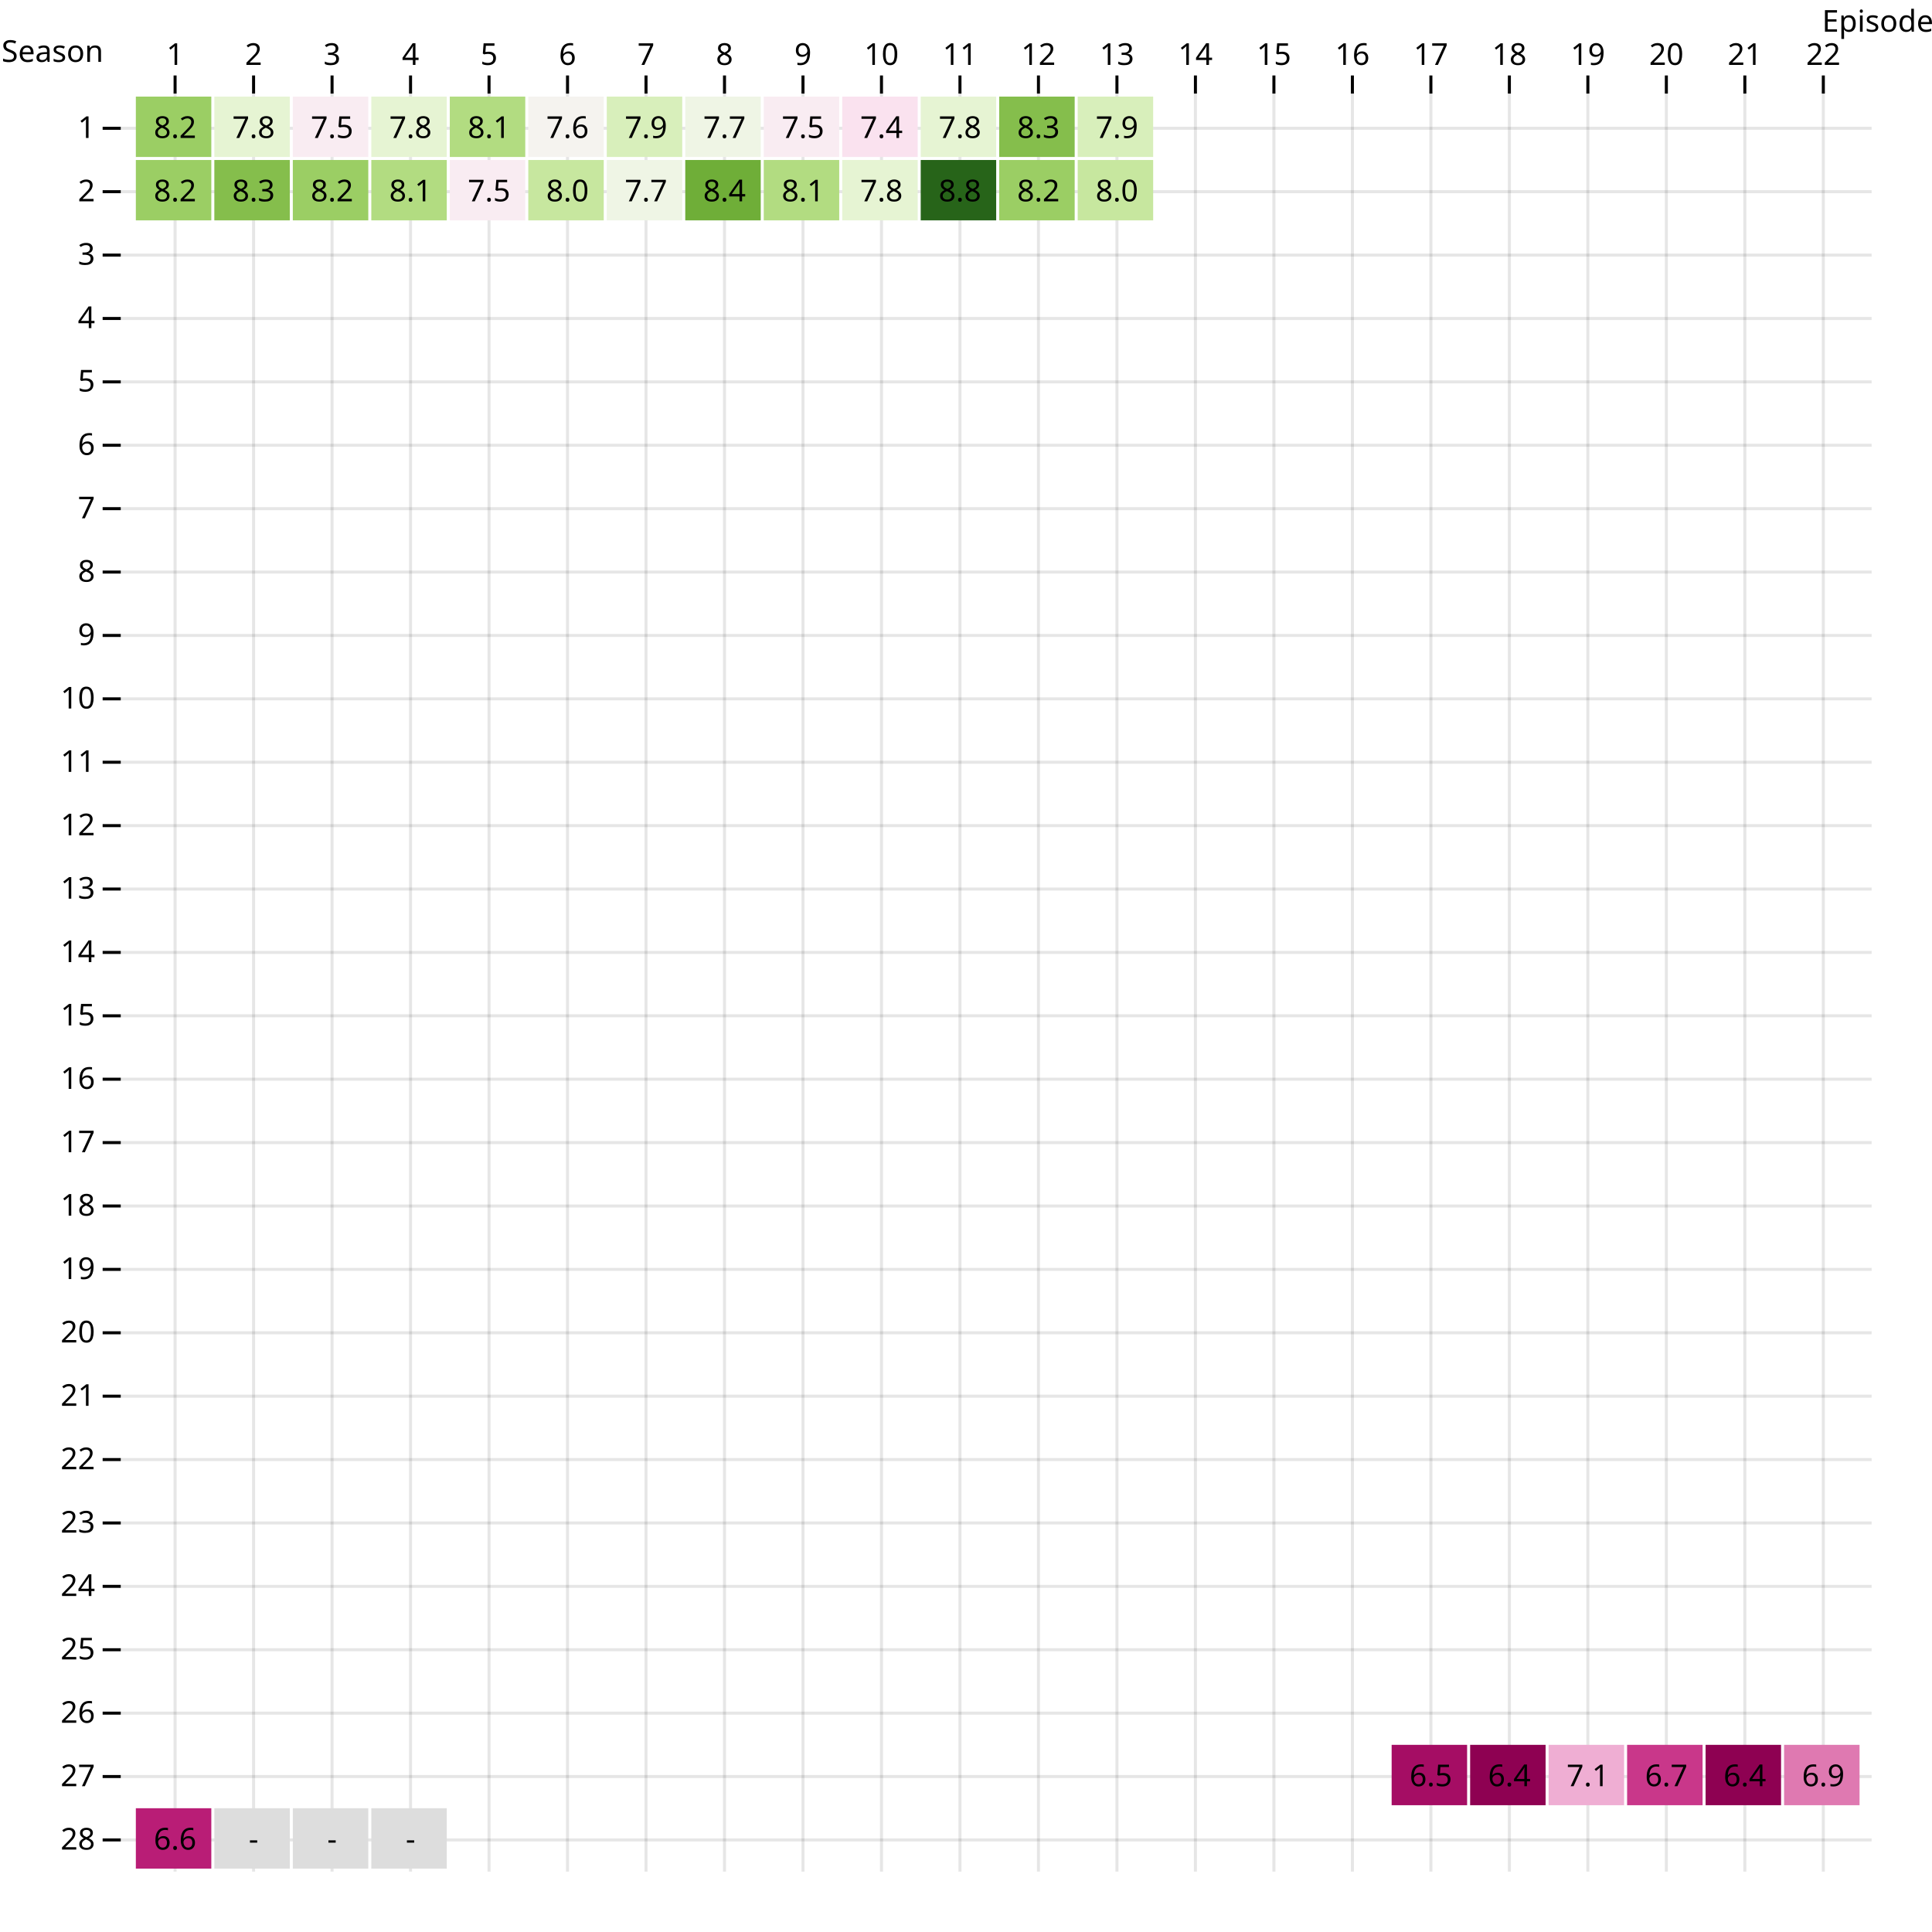
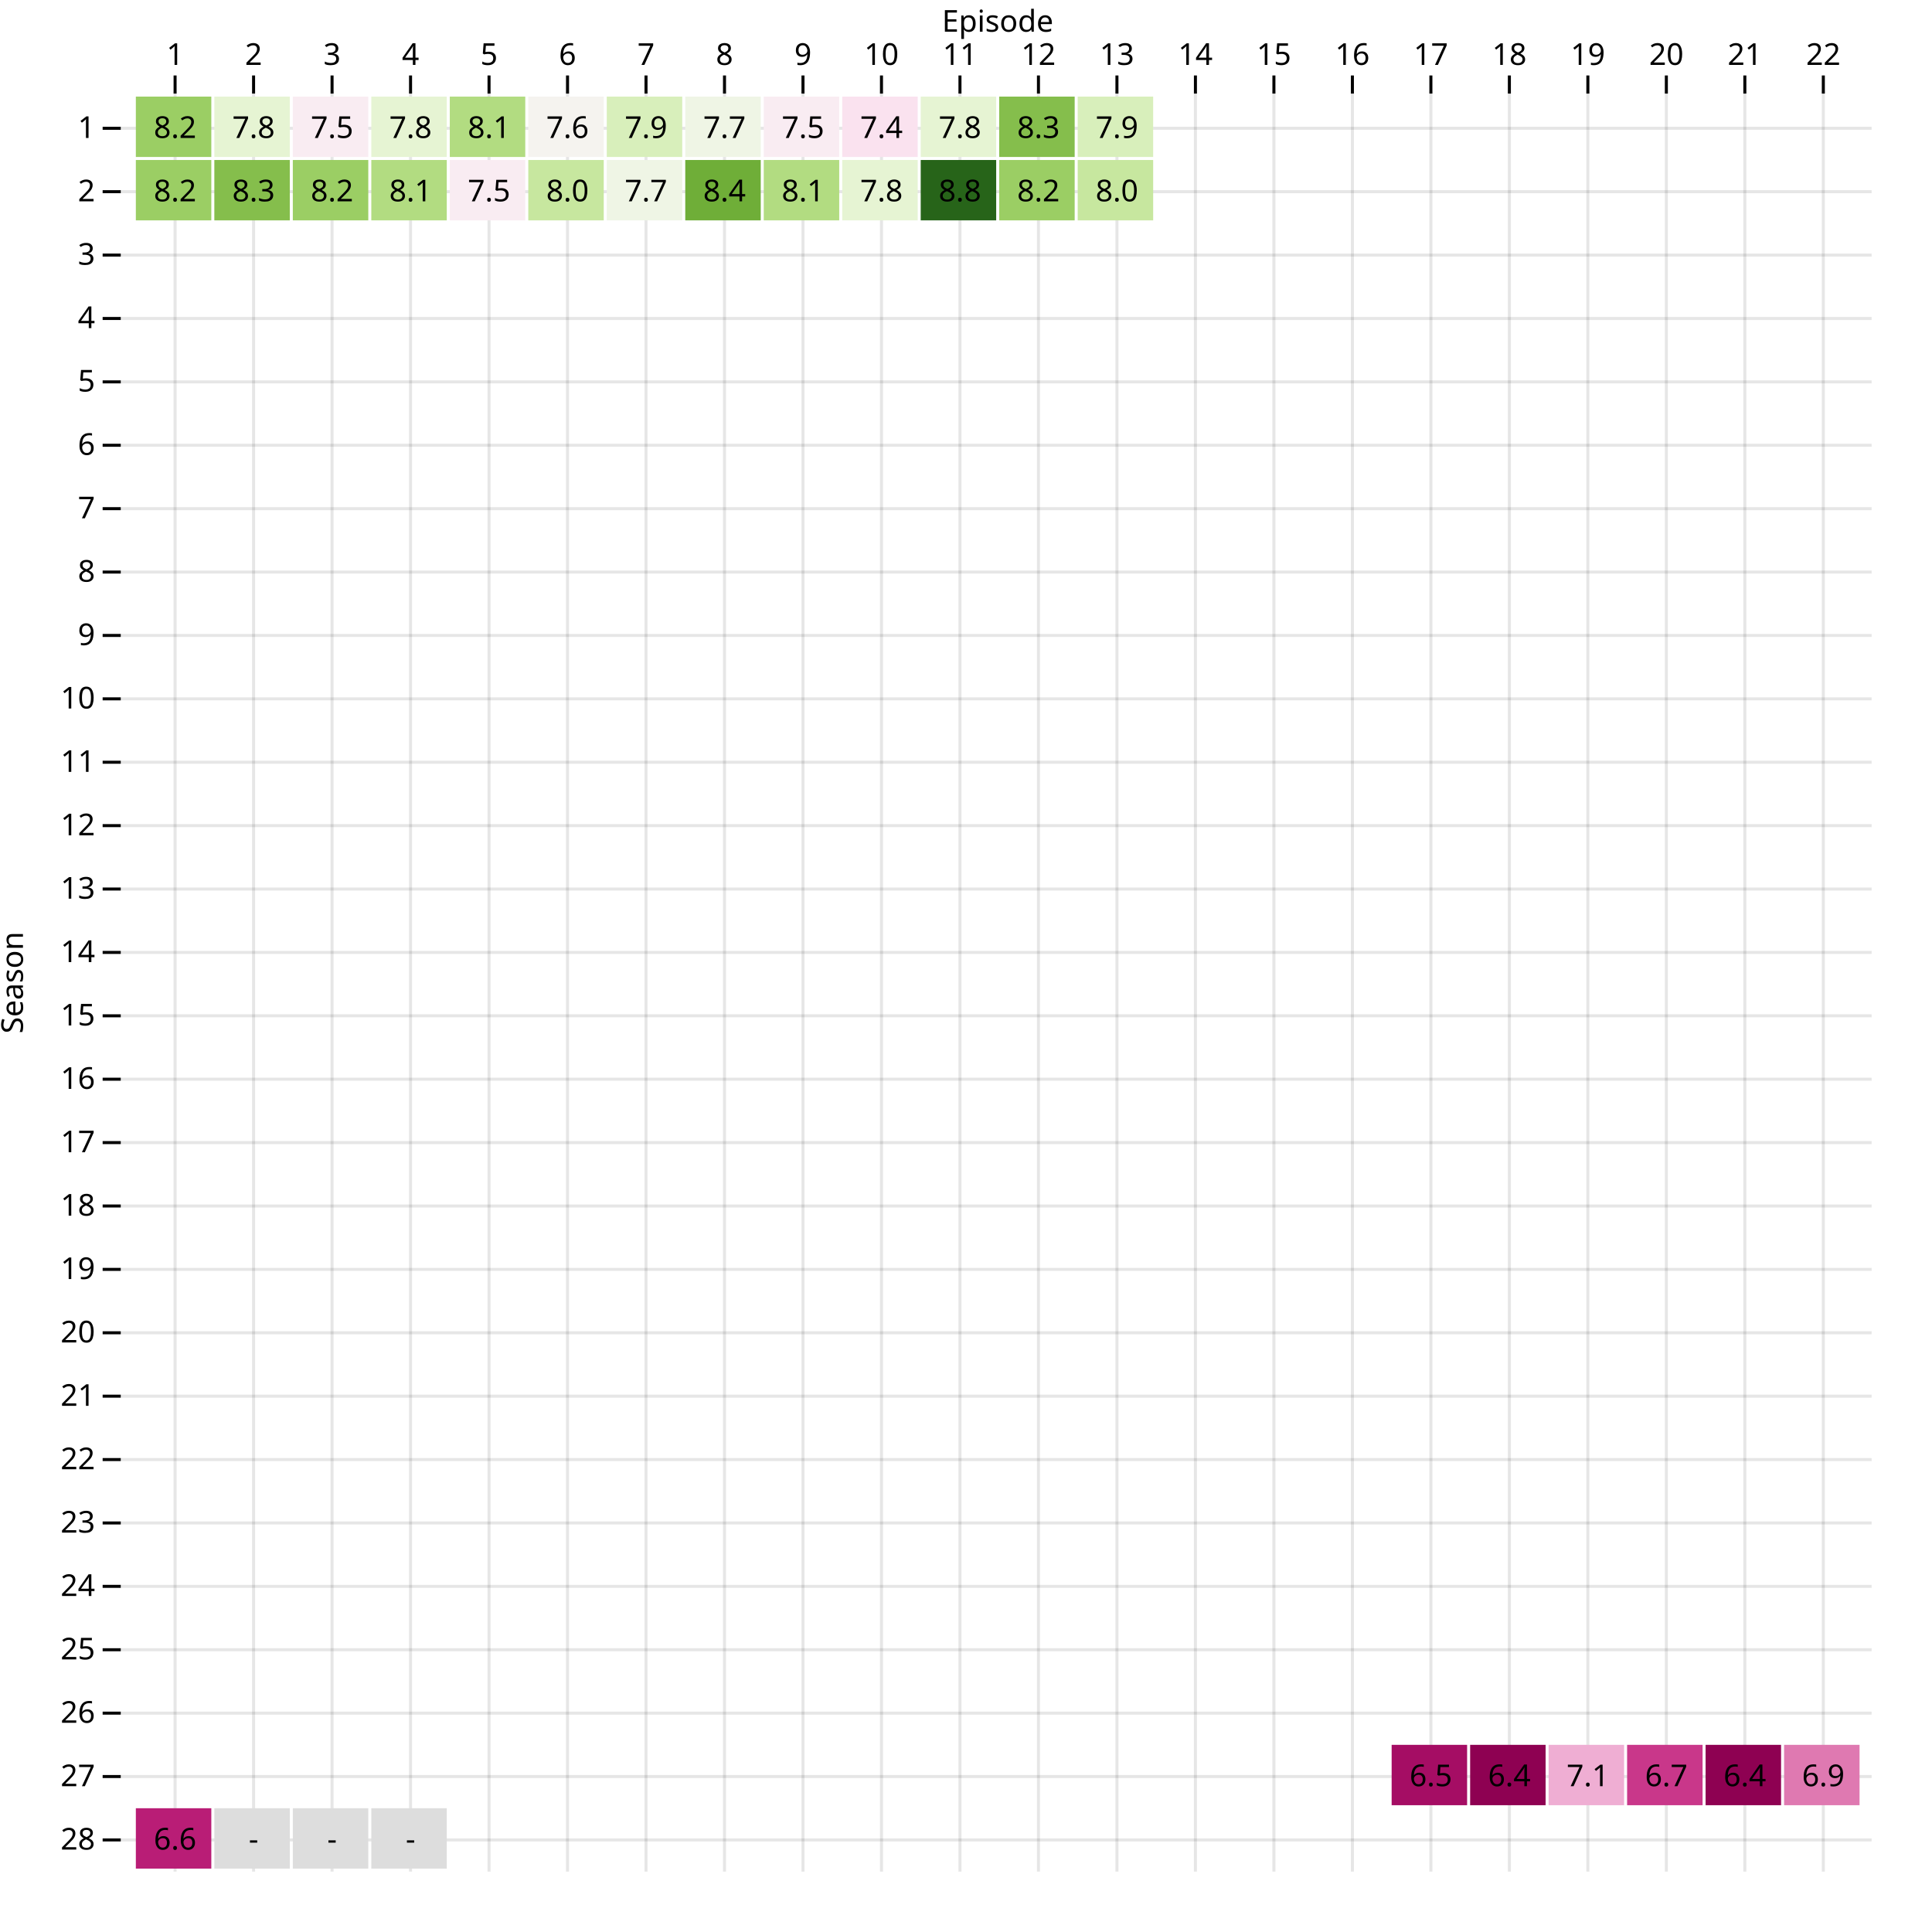
<svg xmlns="http://www.w3.org/2000/svg" class="plot" fill="currentColor" font-family="system-ui, sans-serif" font-size="10" text-anchor="middle" width="640" height="640" viewBox="0 0 640 640">
  <style>
    .plot {
      display: block;
      background: white;
      height: auto;
      height: intrinsic;
      max-width: 100%;
    }

    .plot text,
    .plot tspan {
      white-space: pre;
    }
  </style>
  <g aria-label="y-grid" stroke="currentColor" stroke-opacity="0.1" transform="translate(0,10.5)">
    <line x1="40" x2="620" y1="32" y2="32" />
    <line x1="40" x2="620" y1="53" y2="53" />
    <line x1="40" x2="620" y1="74" y2="74" />
    <line x1="40" x2="620" y1="95" y2="95" />
    <line x1="40" x2="620" y1="116" y2="116" />
    <line x1="40" x2="620" y1="137" y2="137" />
    <line x1="40" x2="620" y1="158" y2="158" />
    <line x1="40" x2="620" y1="179" y2="179" />
    <line x1="40" x2="620" y1="200" y2="200" />
    <line x1="40" x2="620" y1="221" y2="221" />
    <line x1="40" x2="620" y1="242" y2="242" />
    <line x1="40" x2="620" y1="263" y2="263" />
    <line x1="40" x2="620" y1="284" y2="284" />
    <line x1="40" x2="620" y1="305" y2="305" />
    <line x1="40" x2="620" y1="326" y2="326" />
    <line x1="40" x2="620" y1="347" y2="347" />
    <line x1="40" x2="620" y1="368" y2="368" />
    <line x1="40" x2="620" y1="389" y2="389" />
    <line x1="40" x2="620" y1="410" y2="410" />
    <line x1="40" x2="620" y1="431" y2="431" />
    <line x1="40" x2="620" y1="452" y2="452" />
    <line x1="40" x2="620" y1="473" y2="473" />
    <line x1="40" x2="620" y1="494" y2="494" />
    <line x1="40" x2="620" y1="515" y2="515" />
    <line x1="40" x2="620" y1="536" y2="536" />
    <line x1="40" x2="620" y1="557" y2="557" />
    <line x1="40" x2="620" y1="578" y2="578" />
    <line x1="40" x2="620" y1="599" y2="599" />
  </g>
  <g aria-label="y-axis tick" fill="none" stroke="currentColor" transform="translate(0,10.5)">
    <path transform="translate(40,32)" d="M0,0L-6,0" />
    <path transform="translate(40,53)" d="M0,0L-6,0" />
    <path transform="translate(40,74)" d="M0,0L-6,0" />
    <path transform="translate(40,95)" d="M0,0L-6,0" />
    <path transform="translate(40,116)" d="M0,0L-6,0" />
    <path transform="translate(40,137)" d="M0,0L-6,0" />
    <path transform="translate(40,158)" d="M0,0L-6,0" />
    <path transform="translate(40,179)" d="M0,0L-6,0" />
    <path transform="translate(40,200)" d="M0,0L-6,0" />
    <path transform="translate(40,221)" d="M0,0L-6,0" />
    <path transform="translate(40,242)" d="M0,0L-6,0" />
    <path transform="translate(40,263)" d="M0,0L-6,0" />
    <path transform="translate(40,284)" d="M0,0L-6,0" />
    <path transform="translate(40,305)" d="M0,0L-6,0" />
    <path transform="translate(40,326)" d="M0,0L-6,0" />
    <path transform="translate(40,347)" d="M0,0L-6,0" />
    <path transform="translate(40,368)" d="M0,0L-6,0" />
    <path transform="translate(40,389)" d="M0,0L-6,0" />
    <path transform="translate(40,410)" d="M0,0L-6,0" />
    <path transform="translate(40,431)" d="M0,0L-6,0" />
    <path transform="translate(40,452)" d="M0,0L-6,0" />
    <path transform="translate(40,473)" d="M0,0L-6,0" />
    <path transform="translate(40,494)" d="M0,0L-6,0" />
    <path transform="translate(40,515)" d="M0,0L-6,0" />
    <path transform="translate(40,536)" d="M0,0L-6,0" />
    <path transform="translate(40,557)" d="M0,0L-6,0" />
    <path transform="translate(40,578)" d="M0,0L-6,0" />
    <path transform="translate(40,599)" d="M0,0L-6,0" />
  </g>
  <g aria-label="y-axis tick label" text-anchor="end" font-variant="tabular-nums" transform="translate(-8.5,10.5)">
    <text y="0.32em" transform="translate(40,32)">1</text>
    <text y="0.32em" transform="translate(40,53)">2</text>
    <text y="0.32em" transform="translate(40,74)">3</text>
    <text y="0.32em" transform="translate(40,95)">4</text>
    <text y="0.32em" transform="translate(40,116)">5</text>
    <text y="0.32em" transform="translate(40,137)">6</text>
    <text y="0.32em" transform="translate(40,158)">7</text>
    <text y="0.32em" transform="translate(40,179)">8</text>
    <text y="0.32em" transform="translate(40,200)">9</text>
    <text y="0.32em" transform="translate(40,221)">10</text>
    <text y="0.32em" transform="translate(40,242)">11</text>
    <text y="0.32em" transform="translate(40,263)">12</text>
    <text y="0.32em" transform="translate(40,284)">13</text>
    <text y="0.32em" transform="translate(40,305)">14</text>
    <text y="0.32em" transform="translate(40,326)">15</text>
    <text y="0.32em" transform="translate(40,347)">16</text>
    <text y="0.32em" transform="translate(40,368)">17</text>
    <text y="0.32em" transform="translate(40,389)">18</text>
    <text y="0.32em" transform="translate(40,410)">19</text>
    <text y="0.32em" transform="translate(40,431)">20</text>
    <text y="0.32em" transform="translate(40,452)">21</text>
    <text y="0.32em" transform="translate(40,473)">22</text>
    <text y="0.32em" transform="translate(40,494)">23</text>
    <text y="0.32em" transform="translate(40,515)">24</text>
    <text y="0.32em" transform="translate(40,536)">25</text>
    <text y="0.32em" transform="translate(40,557)">26</text>
    <text y="0.32em" transform="translate(40,578)">27</text>
    <text y="0.32em" transform="translate(40,599)">28</text>
  </g>
-   <g aria-label="y-axis label" text-anchor="start" transform="translate(-39.5,-9.5)">
-     <text transform="translate(40,30)">Season</text>
+   <g aria-label="y-axis label" transform="translate(-39.5,0.5)">
+     <text y="0.71em" transform="translate(40,325) rotate(-90)">Season</text>
  </g>
  <g aria-label="x-grid" stroke="currentColor" stroke-opacity="0.1" transform="translate(13,0)">
    <line x1="45" x2="45" y1="30" y2="620" />
    <line x1="71" x2="71" y1="30" y2="620" />
    <line x1="97" x2="97" y1="30" y2="620" />
    <line x1="123" x2="123" y1="30" y2="620" />
    <line x1="149" x2="149" y1="30" y2="620" />
    <line x1="175" x2="175" y1="30" y2="620" />
    <line x1="201" x2="201" y1="30" y2="620" />
    <line x1="227" x2="227" y1="30" y2="620" />
    <line x1="253" x2="253" y1="30" y2="620" />
    <line x1="279" x2="279" y1="30" y2="620" />
    <line x1="305" x2="305" y1="30" y2="620" />
    <line x1="331" x2="331" y1="30" y2="620" />
    <line x1="357" x2="357" y1="30" y2="620" />
    <line x1="383" x2="383" y1="30" y2="620" />
    <line x1="409" x2="409" y1="30" y2="620" />
    <line x1="435" x2="435" y1="30" y2="620" />
    <line x1="461" x2="461" y1="30" y2="620" />
    <line x1="487" x2="487" y1="30" y2="620" />
    <line x1="513" x2="513" y1="30" y2="620" />
    <line x1="539" x2="539" y1="30" y2="620" />
    <line x1="565" x2="565" y1="30" y2="620" />
    <line x1="591" x2="591" y1="30" y2="620" />
  </g>
  <g aria-label="x-axis tick" fill="none" stroke="currentColor" transform="translate(13,1)">
    <path transform="translate(45,30)" d="M0,0L0,-6" />
    <path transform="translate(71,30)" d="M0,0L0,-6" />
    <path transform="translate(97,30)" d="M0,0L0,-6" />
    <path transform="translate(123,30)" d="M0,0L0,-6" />
    <path transform="translate(149,30)" d="M0,0L0,-6" />
    <path transform="translate(175,30)" d="M0,0L0,-6" />
    <path transform="translate(201,30)" d="M0,0L0,-6" />
    <path transform="translate(227,30)" d="M0,0L0,-6" />
    <path transform="translate(253,30)" d="M0,0L0,-6" />
    <path transform="translate(279,30)" d="M0,0L0,-6" />
    <path transform="translate(305,30)" d="M0,0L0,-6" />
    <path transform="translate(331,30)" d="M0,0L0,-6" />
    <path transform="translate(357,30)" d="M0,0L0,-6" />
    <path transform="translate(383,30)" d="M0,0L0,-6" />
    <path transform="translate(409,30)" d="M0,0L0,-6" />
    <path transform="translate(435,30)" d="M0,0L0,-6" />
    <path transform="translate(461,30)" d="M0,0L0,-6" />
    <path transform="translate(487,30)" d="M0,0L0,-6" />
    <path transform="translate(513,30)" d="M0,0L0,-6" />
    <path transform="translate(539,30)" d="M0,0L0,-6" />
    <path transform="translate(565,30)" d="M0,0L0,-6" />
    <path transform="translate(591,30)" d="M0,0L0,-6" />
  </g>
  <g aria-label="x-axis tick label" font-variant="tabular-nums" transform="translate(13,-8.5)">
    <text transform="translate(45,30)">1</text>
    <text transform="translate(71,30)">2</text>
    <text transform="translate(97,30)">3</text>
    <text transform="translate(123,30)">4</text>
    <text transform="translate(149,30)">5</text>
    <text transform="translate(175,30)">6</text>
    <text transform="translate(201,30)">7</text>
    <text transform="translate(227,30)">8</text>
    <text transform="translate(253,30)">9</text>
    <text transform="translate(279,30)">10</text>
    <text transform="translate(305,30)">11</text>
    <text transform="translate(331,30)">12</text>
    <text transform="translate(357,30)">13</text>
    <text transform="translate(383,30)">14</text>
    <text transform="translate(409,30)">15</text>
    <text transform="translate(435,30)">16</text>
    <text transform="translate(461,30)">17</text>
    <text transform="translate(487,30)">18</text>
    <text transform="translate(513,30)">19</text>
    <text transform="translate(539,30)">20</text>
    <text transform="translate(565,30)">21</text>
    <text transform="translate(591,30)">22</text>
  </g>
-   <g aria-label="x-axis label" text-anchor="end" transform="translate(20.5,-19.5)">
-     <text transform="translate(620,30)">Episode</text>
+   <g aria-label="x-axis label" transform="translate(0.5,-19.5)">
+     <text transform="translate(330,30)">Episode</text>
  </g>
  <g aria-label="cell">
    <rect x="45" width="25" y="32" height="20" fill="rgb(155, 206, 100)" />
    <rect x="71" width="25" y="32" height="20" fill="rgb(230, 244, 211)" />
    <rect x="97" width="25" y="32" height="20" fill="rgb(249, 236, 242)" />
    <rect x="123" width="25" y="32" height="20" fill="rgb(230, 244, 211)" />
    <rect x="149" width="25" y="32" height="20" fill="rgb(178, 220, 129)" />
    <rect x="175" width="25" y="32" height="20" fill="rgb(245, 243, 239)" />
    <rect x="201" width="25" y="32" height="20" fill="rgb(216, 239, 187)" />
    <rect x="227" width="25" y="32" height="20" fill="rgb(239, 245, 229)" />
    <rect x="253" width="25" y="32" height="20" fill="rgb(249, 236, 242)" />
    <rect x="279" width="25" y="32" height="20" fill="rgb(250, 226, 239)" />
    <rect x="305" width="25" y="32" height="20" fill="rgb(230, 244, 211)" />
    <rect x="331" width="25" y="32" height="20" fill="rgb(133, 190, 76)" />
    <rect x="357" width="25" y="32" height="20" fill="rgb(216, 239, 187)" />
    <rect x="45" width="25" y="53" height="20" fill="rgb(155, 206, 100)" />
    <rect x="71" width="25" y="53" height="20" fill="rgb(133, 190, 76)" />
    <rect x="97" width="25" y="53" height="20" fill="rgb(155, 206, 100)" />
    <rect x="123" width="25" y="53" height="20" fill="rgb(178, 220, 129)" />
    <rect x="149" width="25" y="53" height="20" fill="rgb(249, 236, 242)" />
    <rect x="175" width="25" y="53" height="20" fill="rgb(199, 231, 159)" />
    <rect x="201" width="25" y="53" height="20" fill="rgb(239, 245, 229)" />
    <rect x="227" width="25" y="53" height="20" fill="rgb(111, 174, 56)" />
    <rect x="253" width="25" y="53" height="20" fill="rgb(178, 220, 129)" />
    <rect x="279" width="25" y="53" height="20" fill="rgb(230, 244, 211)" />
    <rect x="305" width="25" y="53" height="20" fill="rgb(39, 100, 25)" />
    <rect x="331" width="25" y="53" height="20" fill="rgb(155, 206, 100)" />
    <rect x="357" width="25" y="53" height="20" fill="rgb(199, 231, 159)" />
    <rect x="461" width="25" y="578" height="20" fill="rgb(165, 13, 100)" />
    <rect x="487" width="25" y="578" height="20" fill="rgb(142, 1, 82)" />
    <rect x="513" width="25" y="578" height="20" fill="rgb(239, 174, 211)" />
    <rect x="539" width="25" y="578" height="20" fill="rgb(201, 55, 138)" />
    <rect x="565" width="25" y="578" height="20" fill="rgb(142, 1, 82)" />
    <rect x="591" width="25" y="578" height="20" fill="rgb(223, 121, 177)" />
    <rect x="45" width="25" y="599" height="20" fill="rgb(185, 29, 118)" />
    <rect x="71" width="25" y="599" height="20" fill="#ddd" />
    <rect x="97" width="25" y="599" height="20" fill="#ddd" />
    <rect x="123" width="25" y="599" height="20" fill="#ddd" />
  </g>
  <g aria-label="text" transform="translate(13,10.5)">
    <text y="0.32em" transform="translate(45,32)">8.2</text>
    <text y="0.32em" transform="translate(71,32)">7.8</text>
    <text y="0.32em" transform="translate(97,32)">7.5</text>
    <text y="0.32em" transform="translate(123,32)">7.8</text>
    <text y="0.32em" transform="translate(149,32)">8.1</text>
    <text y="0.32em" transform="translate(175,32)">7.6</text>
    <text y="0.32em" transform="translate(201,32)">7.9</text>
    <text y="0.32em" transform="translate(227,32)">7.7</text>
    <text y="0.32em" transform="translate(253,32)">7.5</text>
    <text y="0.32em" transform="translate(279,32)">7.4</text>
    <text y="0.32em" transform="translate(305,32)">7.8</text>
    <text y="0.32em" transform="translate(331,32)">8.3</text>
    <text y="0.32em" transform="translate(357,32)">7.9</text>
    <text y="0.32em" transform="translate(45,53)">8.2</text>
    <text y="0.32em" transform="translate(71,53)">8.3</text>
    <text y="0.32em" transform="translate(97,53)">8.2</text>
    <text y="0.32em" transform="translate(123,53)">8.1</text>
    <text y="0.32em" transform="translate(149,53)">7.5</text>
    <text y="0.32em" transform="translate(175,53)">8.0</text>
    <text y="0.32em" transform="translate(201,53)">7.7</text>
    <text y="0.32em" transform="translate(227,53)">8.4</text>
    <text y="0.32em" transform="translate(253,53)">8.1</text>
    <text y="0.32em" transform="translate(279,53)">7.8</text>
    <text y="0.32em" transform="translate(305,53)">8.8</text>
    <text y="0.32em" transform="translate(331,53)">8.2</text>
    <text y="0.32em" transform="translate(357,53)">8.0</text>
    <text y="0.32em" transform="translate(461,578)">6.5</text>
    <text y="0.32em" transform="translate(487,578)">6.4</text>
    <text y="0.32em" transform="translate(513,578)">7.1</text>
    <text y="0.32em" transform="translate(539,578)">6.7</text>
    <text y="0.32em" transform="translate(565,578)">6.4</text>
    <text y="0.32em" transform="translate(591,578)">6.9</text>
    <text y="0.32em" transform="translate(45,599)">6.6</text>
    <text y="0.32em" transform="translate(71,599)">-</text>
    <text y="0.32em" transform="translate(97,599)">-</text>
    <text y="0.32em" transform="translate(123,599)">-</text>
  </g>
</svg>
